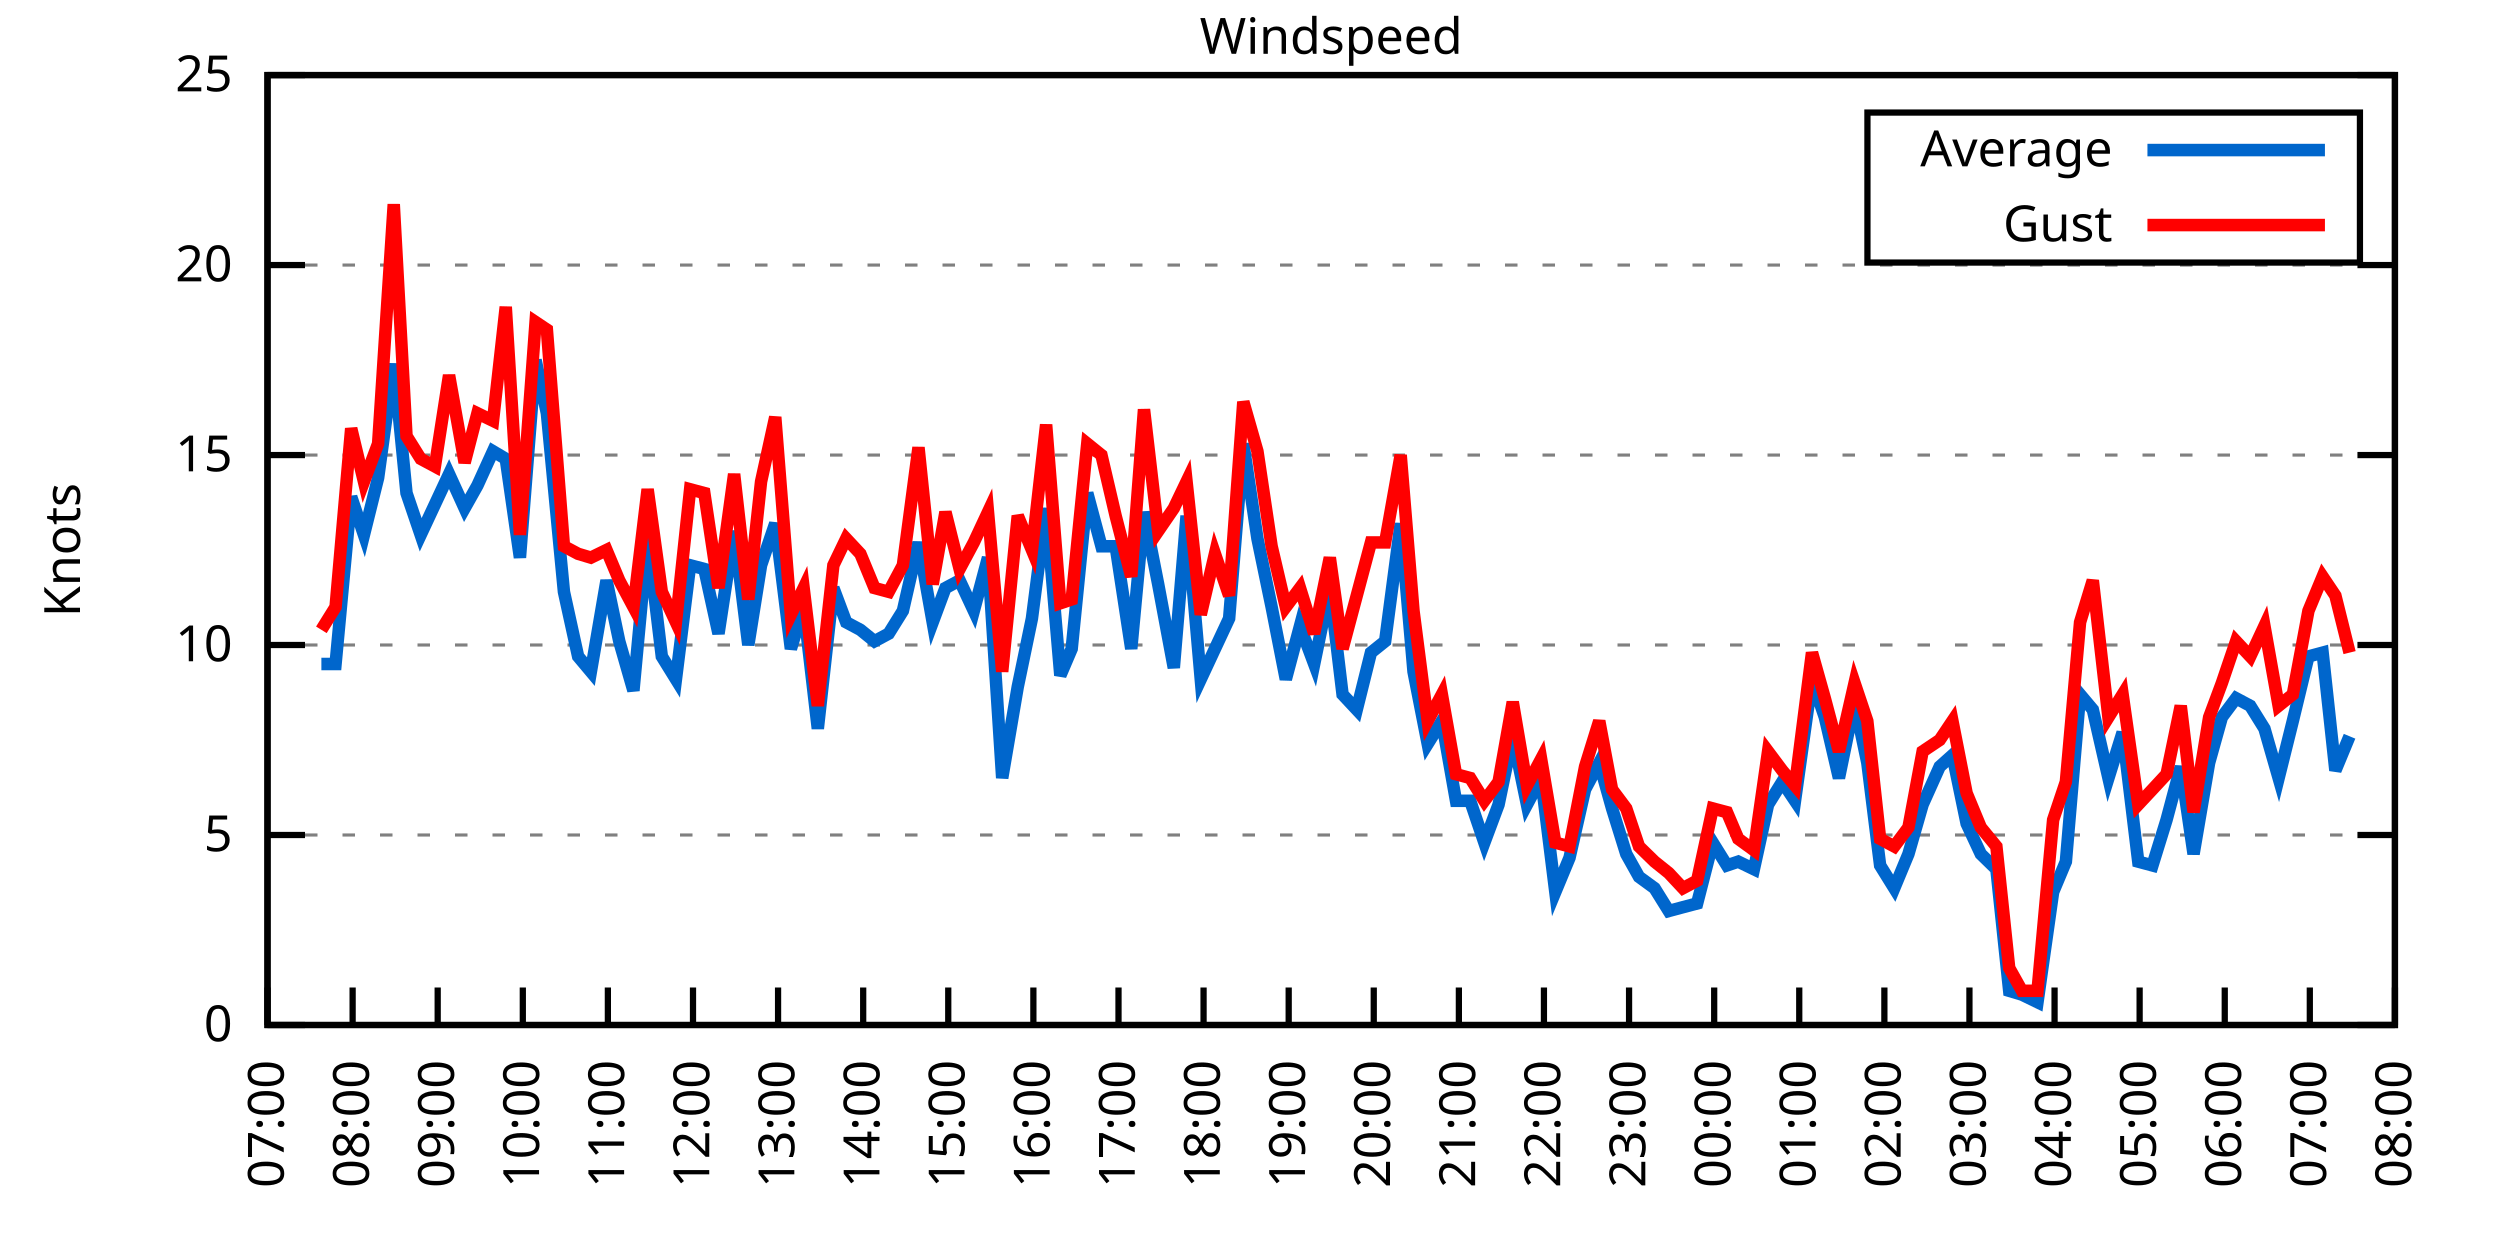
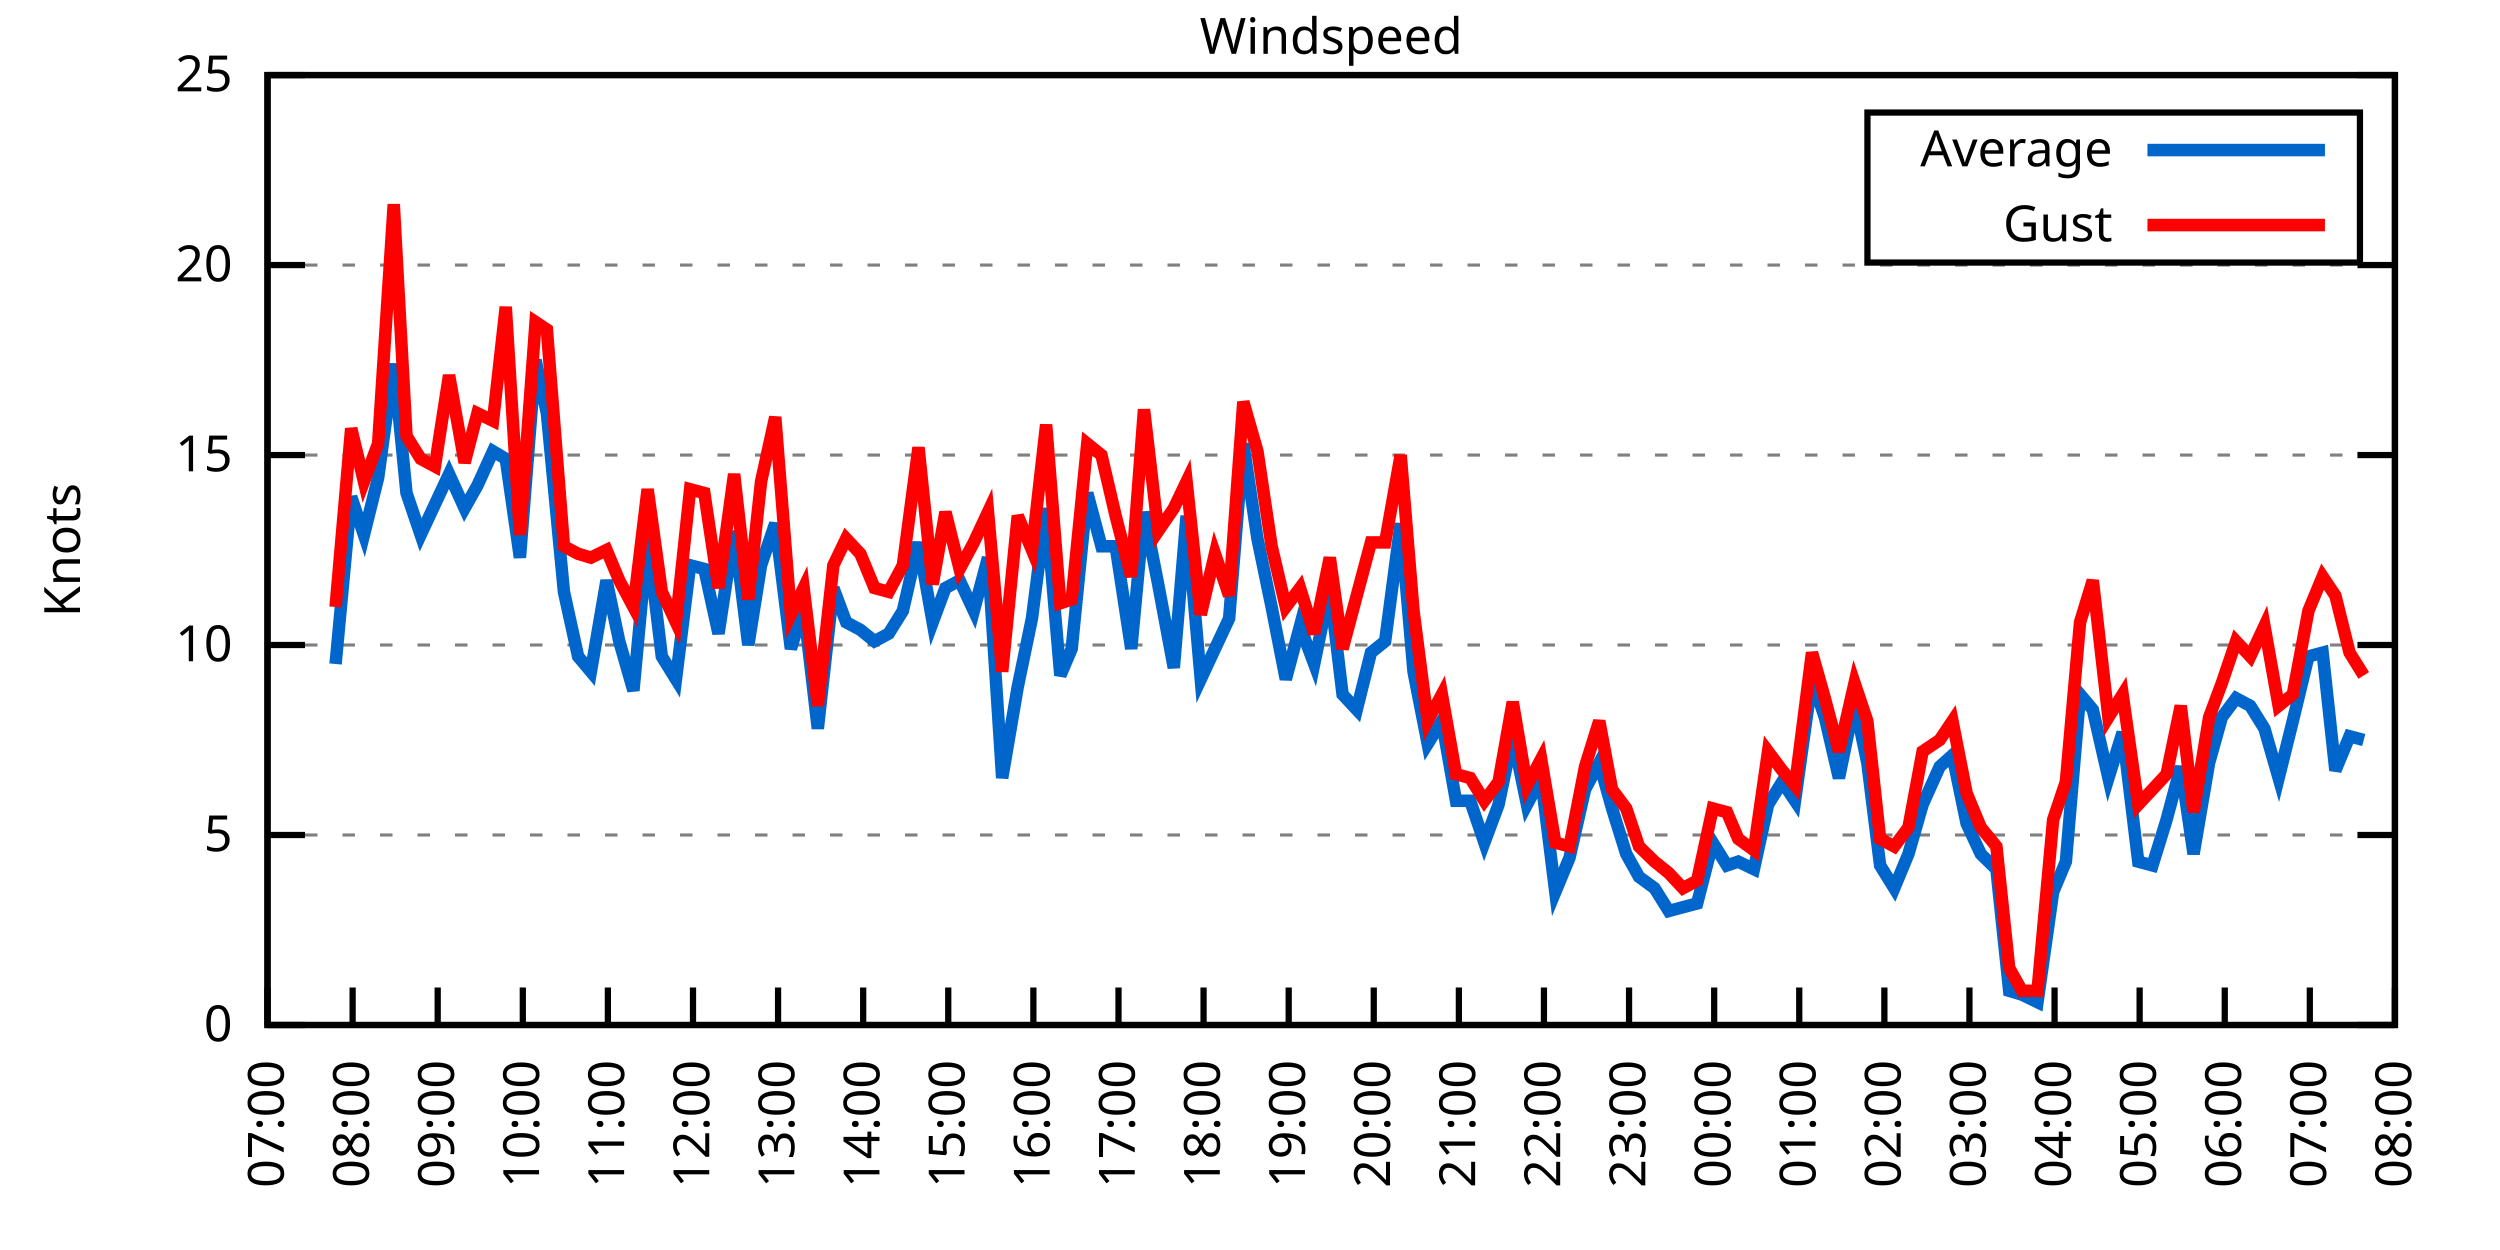
<svg xmlns="http://www.w3.org/2000/svg" xmlns:xlink="http://www.w3.org/1999/xlink" width="400" height="200" viewBox="0 0 400 200">
  <g id="gnuplot_canvas">
    <rect x="0" y="0" width="400" height="200" fill="none" />
    <defs>
      <circle id="gpDot" r="0.5" stroke-width="0.5" stroke="currentColor" />
      <path id="gpPt0" stroke-width="0.333" stroke="currentColor" d="M-1,0 h2 M0,-1 v2" />
      <path id="gpPt1" stroke-width="0.333" stroke="currentColor" d="M-1,-1 L1,1 M1,-1 L-1,1" />
      <path id="gpPt2" stroke-width="0.333" stroke="currentColor" d="M-1,0 L1,0 M0,-1 L0,1 M-1,-1 L1,1 M-1,1 L1,-1" />
      <rect id="gpPt3" stroke-width="0.333" stroke="currentColor" x="-1" y="-1" width="2" height="2" />
      <rect id="gpPt4" stroke-width="0.333" stroke="currentColor" fill="currentColor" x="-1" y="-1" width="2" height="2" />
      <circle id="gpPt5" stroke-width="0.333" stroke="currentColor" cx="0" cy="0" r="1" />
      <use xlink:href="#gpPt5" id="gpPt6" fill="currentColor" stroke="none" />
      <path id="gpPt7" stroke-width="0.333" stroke="currentColor" d="M0,-1.33 L-1.33,0.67 L1.33,0.67 z" />
      <use xlink:href="#gpPt7" id="gpPt8" fill="currentColor" stroke="none" />
      <use xlink:href="#gpPt7" id="gpPt9" stroke="currentColor" transform="rotate(180)" />
      <use xlink:href="#gpPt9" id="gpPt10" fill="currentColor" stroke="none" />
      <use xlink:href="#gpPt3" id="gpPt11" stroke="currentColor" transform="rotate(45)" />
      <use xlink:href="#gpPt11" id="gpPt12" fill="currentColor" stroke="none" />
      <path id="gpPt13" stroke-width="0.333" stroke="currentColor" d="M0,1.330 L1.265,0.411 L0.782,-1.067 L-0.782,-1.076 L-1.265,0.411 z" />
      <use xlink:href="#gpPt13" id="gpPt14" fill="currentColor" stroke="none" />
      <filter id="textbox" filterUnits="objectBoundingBox" x="0" y="0" height="1" width="1">
        <feFlood flood-color="white" flood-opacity="1" result="bgnd" />
        <feComposite in="SourceGraphic" in2="bgnd" operator="atop" />
      </filter>
      <filter id="greybox" filterUnits="objectBoundingBox" x="0" y="0" height="1" width="1">
        <feFlood flood-color="lightgrey" flood-opacity="1" result="grey" />
        <feComposite in="SourceGraphic" in2="grey" operator="atop" />
      </filter>
    </defs>
    <g fill="none" color="white" stroke="currentColor" stroke-width="1.00" stroke-linecap="butt" stroke-linejoin="miter">
</g>
    <g fill="none" color="black" stroke="currentColor" stroke-width="1.00" stroke-linecap="butt" stroke-linejoin="miter">
      <g stroke="none" shape-rendering="crispEdges">
        <polygon fill="rgb(255, 255, 255)" points="42.80,164.00 383.18,164.00 383.18,12.02 42.80,12.02 " />
      </g>
    </g>
    <g fill="none" color="black" stroke="currentColor" stroke-width="1.00" stroke-linecap="butt" stroke-linejoin="miter">
</g>
    <g fill="none" color="black" stroke="black" stroke-width="0.50" stroke-linecap="butt" stroke-linejoin="miter">
</g>
    <g fill="none" color="gray" stroke="currentColor" stroke-width="0.50" stroke-linecap="butt" stroke-linejoin="miter">
      <path stroke="gray" stroke-dasharray="2,4" class="gridline" d="M42.80,164.00 L383.19,164.00  " />
    </g>
    <g fill="none" color="gray" stroke="gray" stroke-width="1.00" stroke-linecap="butt" stroke-linejoin="miter">
</g>
    <g fill="none" color="black" stroke="currentColor" stroke-width="1.00" stroke-linecap="butt" stroke-linejoin="miter">
      <path stroke="black" d="M42.80,164.00 L48.80,164.00 M383.19,164.00 L377.19,164.00  " />
      <g transform="translate(37.20,166.60)" stroke="none" fill="black" font-family="Sans" font-size="8.00" text-anchor="end">
        <text>
          <tspan font-family="Sans"> 0</tspan>
        </text>
      </g>
    </g>
    <g fill="none" color="black" stroke="currentColor" stroke-width="1.00" stroke-linecap="butt" stroke-linejoin="miter">
</g>
    <g fill="none" color="black" stroke="black" stroke-width="0.50" stroke-linecap="butt" stroke-linejoin="miter">
</g>
    <g fill="none" color="gray" stroke="currentColor" stroke-width="0.50" stroke-linecap="butt" stroke-linejoin="miter">
      <path stroke="gray" stroke-dasharray="2,4" class="gridline" d="M42.80,133.60 L383.19,133.60  " />
    </g>
    <g fill="none" color="gray" stroke="gray" stroke-width="1.00" stroke-linecap="butt" stroke-linejoin="miter">
</g>
    <g fill="none" color="black" stroke="currentColor" stroke-width="1.00" stroke-linecap="butt" stroke-linejoin="miter">
      <path stroke="black" d="M42.80,133.60 L48.80,133.60 M383.19,133.60 L377.19,133.60  " />
      <g transform="translate(37.20,136.20)" stroke="none" fill="black" font-family="Sans" font-size="8.00" text-anchor="end">
        <text>
          <tspan font-family="Sans"> 5</tspan>
        </text>
      </g>
    </g>
    <g fill="none" color="black" stroke="currentColor" stroke-width="1.00" stroke-linecap="butt" stroke-linejoin="miter">
</g>
    <g fill="none" color="black" stroke="black" stroke-width="0.50" stroke-linecap="butt" stroke-linejoin="miter">
</g>
    <g fill="none" color="gray" stroke="currentColor" stroke-width="0.50" stroke-linecap="butt" stroke-linejoin="miter">
      <path stroke="gray" stroke-dasharray="2,4" class="gridline" d="M42.80,103.20 L383.19,103.20  " />
    </g>
    <g fill="none" color="gray" stroke="gray" stroke-width="1.00" stroke-linecap="butt" stroke-linejoin="miter">
</g>
    <g fill="none" color="black" stroke="currentColor" stroke-width="1.00" stroke-linecap="butt" stroke-linejoin="miter">
      <path stroke="black" d="M42.80,103.20 L48.80,103.20 M383.19,103.20 L377.19,103.20  " />
      <g transform="translate(37.20,105.80)" stroke="none" fill="black" font-family="Sans" font-size="8.00" text-anchor="end">
        <text>
          <tspan font-family="Sans"> 10</tspan>
        </text>
      </g>
    </g>
    <g fill="none" color="black" stroke="currentColor" stroke-width="1.00" stroke-linecap="butt" stroke-linejoin="miter">
</g>
    <g fill="none" color="black" stroke="black" stroke-width="0.50" stroke-linecap="butt" stroke-linejoin="miter">
</g>
    <g fill="none" color="gray" stroke="currentColor" stroke-width="0.50" stroke-linecap="butt" stroke-linejoin="miter">
      <path stroke="gray" stroke-dasharray="2,4" class="gridline" d="M42.80,72.81 L383.19,72.81  " />
    </g>
    <g fill="none" color="gray" stroke="gray" stroke-width="1.00" stroke-linecap="butt" stroke-linejoin="miter">
</g>
    <g fill="none" color="black" stroke="currentColor" stroke-width="1.00" stroke-linecap="butt" stroke-linejoin="miter">
      <path stroke="black" d="M42.80,72.81 L48.80,72.81 M383.19,72.81 L377.19,72.81  " />
      <g transform="translate(37.20,75.41)" stroke="none" fill="black" font-family="Sans" font-size="8.00" text-anchor="end">
        <text>
          <tspan font-family="Sans"> 15</tspan>
        </text>
      </g>
    </g>
    <g fill="none" color="black" stroke="currentColor" stroke-width="1.00" stroke-linecap="butt" stroke-linejoin="miter">
</g>
    <g fill="none" color="black" stroke="black" stroke-width="0.50" stroke-linecap="butt" stroke-linejoin="miter">
</g>
    <g fill="none" color="gray" stroke="currentColor" stroke-width="0.50" stroke-linecap="butt" stroke-linejoin="miter">
      <path stroke="gray" stroke-dasharray="2,4" class="gridline" d="M42.80,42.41 L383.19,42.41  " />
    </g>
    <g fill="none" color="gray" stroke="gray" stroke-width="1.00" stroke-linecap="butt" stroke-linejoin="miter">
</g>
    <g fill="none" color="black" stroke="currentColor" stroke-width="1.00" stroke-linecap="butt" stroke-linejoin="miter">
      <path stroke="black" d="M42.80,42.41 L48.80,42.41 M383.19,42.41 L377.19,42.41  " />
      <g transform="translate(37.20,45.01)" stroke="none" fill="black" font-family="Sans" font-size="8.00" text-anchor="end">
        <text>
          <tspan font-family="Sans"> 20</tspan>
        </text>
      </g>
    </g>
    <g fill="none" color="black" stroke="currentColor" stroke-width="1.00" stroke-linecap="butt" stroke-linejoin="miter">
</g>
    <g fill="none" color="black" stroke="black" stroke-width="0.50" stroke-linecap="butt" stroke-linejoin="miter">
</g>
    <g fill="none" color="gray" stroke="currentColor" stroke-width="0.50" stroke-linecap="butt" stroke-linejoin="miter">
      <path stroke="gray" stroke-dasharray="2,4" class="gridline" d="M42.80,12.01 L383.19,12.01  " />
    </g>
    <g fill="none" color="gray" stroke="gray" stroke-width="1.00" stroke-linecap="butt" stroke-linejoin="miter">
</g>
    <g fill="none" color="black" stroke="currentColor" stroke-width="1.00" stroke-linecap="butt" stroke-linejoin="miter">
      <path stroke="black" d="M42.80,12.01 L48.80,12.01 M383.19,12.01 L377.19,12.01  " />
      <g transform="translate(37.20,14.61)" stroke="none" fill="black" font-family="Sans" font-size="8.00" text-anchor="end">
        <text>
          <tspan font-family="Sans"> 25</tspan>
        </text>
      </g>
    </g>
    <g fill="none" color="black" stroke="currentColor" stroke-width="1.00" stroke-linecap="butt" stroke-linejoin="miter">
      <path stroke="black" d="M42.80,164.00 L42.80,158.00  " />
      <g transform="translate(45.40,169.60) rotate(270.00)" stroke="none" fill="black" font-family="Sans" font-size="8.00" text-anchor="end">
        <text>
          <tspan font-family="Sans">07:00</tspan>
        </text>
      </g>
    </g>
    <g fill="none" color="black" stroke="currentColor" stroke-width="1.00" stroke-linecap="butt" stroke-linejoin="miter">
      <path stroke="black" d="M56.42,164.00 L56.42,158.00  " />
      <g transform="translate(59.02,169.60) rotate(270.00)" stroke="none" fill="black" font-family="Sans" font-size="8.00" text-anchor="end">
        <text>
          <tspan font-family="Sans">08:00</tspan>
        </text>
      </g>
    </g>
    <g fill="none" color="black" stroke="currentColor" stroke-width="1.00" stroke-linecap="butt" stroke-linejoin="miter">
      <path stroke="black" d="M70.03,164.00 L70.03,158.00  " />
      <g transform="translate(72.63,169.60) rotate(270.00)" stroke="none" fill="black" font-family="Sans" font-size="8.00" text-anchor="end">
        <text>
          <tspan font-family="Sans">09:00</tspan>
        </text>
      </g>
    </g>
    <g fill="none" color="black" stroke="currentColor" stroke-width="1.00" stroke-linecap="butt" stroke-linejoin="miter">
      <path stroke="black" d="M83.65,164.00 L83.65,158.00  " />
      <g transform="translate(86.25,169.60) rotate(270.00)" stroke="none" fill="black" font-family="Sans" font-size="8.00" text-anchor="end">
        <text>
          <tspan font-family="Sans">10:00</tspan>
        </text>
      </g>
    </g>
    <g fill="none" color="black" stroke="currentColor" stroke-width="1.00" stroke-linecap="butt" stroke-linejoin="miter">
      <path stroke="black" d="M97.26,164.00 L97.26,158.00  " />
      <g transform="translate(99.86,169.60) rotate(270.00)" stroke="none" fill="black" font-family="Sans" font-size="8.00" text-anchor="end">
        <text>
          <tspan font-family="Sans">11:00</tspan>
        </text>
      </g>
    </g>
    <g fill="none" color="black" stroke="currentColor" stroke-width="1.00" stroke-linecap="butt" stroke-linejoin="miter">
      <path stroke="black" d="M110.88,164.00 L110.88,158.00  " />
      <g transform="translate(113.48,169.60) rotate(270.00)" stroke="none" fill="black" font-family="Sans" font-size="8.00" text-anchor="end">
        <text>
          <tspan font-family="Sans">12:00</tspan>
        </text>
      </g>
    </g>
    <g fill="none" color="black" stroke="currentColor" stroke-width="1.00" stroke-linecap="butt" stroke-linejoin="miter">
      <path stroke="black" d="M124.49,164.00 L124.49,158.00  " />
      <g transform="translate(127.09,169.60) rotate(270.00)" stroke="none" fill="black" font-family="Sans" font-size="8.00" text-anchor="end">
        <text>
          <tspan font-family="Sans">13:00</tspan>
        </text>
      </g>
    </g>
    <g fill="none" color="black" stroke="currentColor" stroke-width="1.00" stroke-linecap="butt" stroke-linejoin="miter">
      <path stroke="black" d="M138.11,164.00 L138.11,158.00  " />
      <g transform="translate(140.71,169.60) rotate(270.00)" stroke="none" fill="black" font-family="Sans" font-size="8.00" text-anchor="end">
        <text>
          <tspan font-family="Sans">14:00</tspan>
        </text>
      </g>
    </g>
    <g fill="none" color="black" stroke="currentColor" stroke-width="1.00" stroke-linecap="butt" stroke-linejoin="miter">
      <path stroke="black" d="M151.72,164.00 L151.72,158.00  " />
      <g transform="translate(154.32,169.60) rotate(270.00)" stroke="none" fill="black" font-family="Sans" font-size="8.00" text-anchor="end">
        <text>
          <tspan font-family="Sans">15:00</tspan>
        </text>
      </g>
    </g>
    <g fill="none" color="black" stroke="currentColor" stroke-width="1.00" stroke-linecap="butt" stroke-linejoin="miter">
      <path stroke="black" d="M165.34,164.00 L165.34,158.00  " />
      <g transform="translate(167.94,169.60) rotate(270.00)" stroke="none" fill="black" font-family="Sans" font-size="8.00" text-anchor="end">
        <text>
          <tspan font-family="Sans">16:00</tspan>
        </text>
      </g>
    </g>
    <g fill="none" color="black" stroke="currentColor" stroke-width="1.00" stroke-linecap="butt" stroke-linejoin="miter">
      <path stroke="black" d="M178.96,164.00 L178.96,158.00  " />
      <g transform="translate(181.56,169.60) rotate(270.00)" stroke="none" fill="black" font-family="Sans" font-size="8.00" text-anchor="end">
        <text>
          <tspan font-family="Sans">17:00</tspan>
        </text>
      </g>
    </g>
    <g fill="none" color="black" stroke="currentColor" stroke-width="1.00" stroke-linecap="butt" stroke-linejoin="miter">
      <path stroke="black" d="M192.57,164.00 L192.57,158.00  " />
      <g transform="translate(195.17,169.60) rotate(270.00)" stroke="none" fill="black" font-family="Sans" font-size="8.00" text-anchor="end">
        <text>
          <tspan font-family="Sans">18:00</tspan>
        </text>
      </g>
    </g>
    <g fill="none" color="black" stroke="currentColor" stroke-width="1.00" stroke-linecap="butt" stroke-linejoin="miter">
      <path stroke="black" d="M206.19,164.00 L206.19,158.00  " />
      <g transform="translate(208.79,169.60) rotate(270.00)" stroke="none" fill="black" font-family="Sans" font-size="8.00" text-anchor="end">
        <text>
          <tspan font-family="Sans">19:00</tspan>
        </text>
      </g>
    </g>
    <g fill="none" color="black" stroke="currentColor" stroke-width="1.00" stroke-linecap="butt" stroke-linejoin="miter">
      <path stroke="black" d="M219.80,164.00 L219.80,158.00  " />
      <g transform="translate(222.40,169.60) rotate(270.00)" stroke="none" fill="black" font-family="Sans" font-size="8.00" text-anchor="end">
        <text>
          <tspan font-family="Sans">20:00</tspan>
        </text>
      </g>
    </g>
    <g fill="none" color="black" stroke="currentColor" stroke-width="1.00" stroke-linecap="butt" stroke-linejoin="miter">
      <path stroke="black" d="M233.42,164.00 L233.42,158.00  " />
      <g transform="translate(236.02,169.60) rotate(270.00)" stroke="none" fill="black" font-family="Sans" font-size="8.00" text-anchor="end">
        <text>
          <tspan font-family="Sans">21:00</tspan>
        </text>
      </g>
    </g>
    <g fill="none" color="black" stroke="currentColor" stroke-width="1.00" stroke-linecap="butt" stroke-linejoin="miter">
      <path stroke="black" d="M247.03,164.00 L247.03,158.00  " />
      <g transform="translate(249.63,169.60) rotate(270.00)" stroke="none" fill="black" font-family="Sans" font-size="8.00" text-anchor="end">
        <text>
          <tspan font-family="Sans">22:00</tspan>
        </text>
      </g>
    </g>
    <g fill="none" color="black" stroke="currentColor" stroke-width="1.00" stroke-linecap="butt" stroke-linejoin="miter">
      <path stroke="black" d="M260.65,164.00 L260.65,158.00  " />
      <g transform="translate(263.25,169.60) rotate(270.00)" stroke="none" fill="black" font-family="Sans" font-size="8.00" text-anchor="end">
        <text>
          <tspan font-family="Sans">23:00</tspan>
        </text>
      </g>
    </g>
    <g fill="none" color="black" stroke="currentColor" stroke-width="1.00" stroke-linecap="butt" stroke-linejoin="miter">
      <path stroke="black" d="M274.27,164.00 L274.27,158.00  " />
      <g transform="translate(276.87,169.60) rotate(270.00)" stroke="none" fill="black" font-family="Sans" font-size="8.00" text-anchor="end">
        <text>
          <tspan font-family="Sans">00:00</tspan>
        </text>
      </g>
    </g>
    <g fill="none" color="black" stroke="currentColor" stroke-width="1.00" stroke-linecap="butt" stroke-linejoin="miter">
      <path stroke="black" d="M287.88,164.00 L287.88,158.00  " />
      <g transform="translate(290.48,169.60) rotate(270.00)" stroke="none" fill="black" font-family="Sans" font-size="8.00" text-anchor="end">
        <text>
          <tspan font-family="Sans">01:00</tspan>
        </text>
      </g>
    </g>
    <g fill="none" color="black" stroke="currentColor" stroke-width="1.00" stroke-linecap="butt" stroke-linejoin="miter">
      <path stroke="black" d="M301.50,164.00 L301.50,158.00  " />
      <g transform="translate(304.10,169.60) rotate(270.00)" stroke="none" fill="black" font-family="Sans" font-size="8.00" text-anchor="end">
        <text>
          <tspan font-family="Sans">02:00</tspan>
        </text>
      </g>
    </g>
    <g fill="none" color="black" stroke="currentColor" stroke-width="1.00" stroke-linecap="butt" stroke-linejoin="miter">
      <path stroke="black" d="M315.11,164.00 L315.11,158.00  " />
      <g transform="translate(317.71,169.60) rotate(270.00)" stroke="none" fill="black" font-family="Sans" font-size="8.00" text-anchor="end">
        <text>
          <tspan font-family="Sans">03:00</tspan>
        </text>
      </g>
    </g>
    <g fill="none" color="black" stroke="currentColor" stroke-width="1.00" stroke-linecap="butt" stroke-linejoin="miter">
      <path stroke="black" d="M328.73,164.00 L328.73,158.00  " />
      <g transform="translate(331.33,169.60) rotate(270.00)" stroke="none" fill="black" font-family="Sans" font-size="8.00" text-anchor="end">
        <text>
          <tspan font-family="Sans">04:00</tspan>
        </text>
      </g>
    </g>
    <g fill="none" color="black" stroke="currentColor" stroke-width="1.00" stroke-linecap="butt" stroke-linejoin="miter">
      <path stroke="black" d="M342.34,164.00 L342.34,158.00  " />
      <g transform="translate(344.94,169.60) rotate(270.00)" stroke="none" fill="black" font-family="Sans" font-size="8.00" text-anchor="end">
        <text>
          <tspan font-family="Sans">05:00</tspan>
        </text>
      </g>
    </g>
    <g fill="none" color="black" stroke="currentColor" stroke-width="1.00" stroke-linecap="butt" stroke-linejoin="miter">
      <path stroke="black" d="M355.96,164.00 L355.96,158.00  " />
      <g transform="translate(358.56,169.60) rotate(270.00)" stroke="none" fill="black" font-family="Sans" font-size="8.00" text-anchor="end">
        <text>
          <tspan font-family="Sans">06:00</tspan>
        </text>
      </g>
    </g>
    <g fill="none" color="black" stroke="currentColor" stroke-width="1.00" stroke-linecap="butt" stroke-linejoin="miter">
      <path stroke="black" d="M369.57,164.00 L369.57,158.00  " />
      <g transform="translate(372.17,169.60) rotate(270.00)" stroke="none" fill="black" font-family="Sans" font-size="8.00" text-anchor="end">
        <text>
          <tspan font-family="Sans">07:00</tspan>
        </text>
      </g>
    </g>
    <g fill="none" color="black" stroke="currentColor" stroke-width="1.00" stroke-linecap="butt" stroke-linejoin="miter">
      <path stroke="black" d="M383.19,164.00 L383.19,158.00  " />
      <g transform="translate(385.79,169.60) rotate(270.00)" stroke="none" fill="black" font-family="Sans" font-size="8.00" text-anchor="end">
        <text>
          <tspan font-family="Sans">08:00</tspan>
        </text>
      </g>
    </g>
    <g fill="none" color="black" stroke="currentColor" stroke-width="1.00" stroke-linecap="butt" stroke-linejoin="miter">
</g>
    <g fill="none" color="black" stroke="currentColor" stroke-width="1.00" stroke-linecap="butt" stroke-linejoin="miter">
      <path stroke="black" d="M42.80,12.01 L42.80,164.00 L383.19,164.00 L383.19,12.01 L42.80,12.01 Z  " />
    </g>
    <g fill="none" color="black" stroke="currentColor" stroke-width="1.00" stroke-linecap="butt" stroke-linejoin="miter">
</g>
    <g fill="none" color="black" stroke="currentColor" stroke-width="1.00" stroke-linecap="butt" stroke-linejoin="miter">
      <path stroke="black" d="M298.79,42.01 L298.79,18.01 L377.59,18.01 L377.59,42.01 L298.79,42.01 Z  " />
    </g>
    <g id="Windspeed_plot_1">
      <g fill="none" color="white" stroke="black" stroke-width="2.00" stroke-linecap="butt" stroke-linejoin="miter">
</g>
      <g fill="none" color="black" stroke="currentColor" stroke-width="2.00" stroke-linecap="butt" stroke-linejoin="miter">
        <g transform="translate(337.99,26.61)" stroke="none" fill="black" font-family="Sans" font-size="8.00" text-anchor="end">
          <text>
            <tspan font-family="Sans">Average</tspan>
          </text>
        </g>
      </g>
      <g fill="none" color="black" stroke="currentColor" stroke-width="2.00" stroke-linecap="butt" stroke-linejoin="miter">
-         <path stroke="rgb(  0, 102, 204)" d="M343.59,24.01 L371.99,24.01 M51.42,106.24 L53.69,106.24 L56.19,79.49 L58.23,85.57 L60.50,76.45 L63.00,58.21   L65.04,78.89 L67.31,85.57 L69.58,80.71 L71.85,75.85 L74.34,81.32 L76.39,77.67 L78.88,72.20 L80.92,73.41   L83.19,89.22 L85.69,57.61 L87.50,66.12 L90.23,94.69 L92.50,105.03 L94.54,107.46 L97.04,92.87 L99.08,102.60   L101.35,110.50 L103.62,86.18 L105.89,105.03 L108.15,108.68 L110.42,90.44 L112.69,91.04 L114.96,101.38 L117.46,84.97   L119.73,103.20 L121.77,90.44 L124.04,83.75 L126.54,103.81 L128.58,97.12 L130.85,116.58 L133.34,94.08 L135.39,99.56   L137.66,100.77 L139.92,102.60 L142.19,101.38 L144.46,97.73 L146.96,86.79 L149.23,99.56 L151.27,94.08 L153.54,92.87   L155.81,97.73 L158.08,89.22 L160.35,124.48 L162.84,109.89 L165.11,98.95 L167.38,81.32 L169.65,108.07 L171.47,103.81   L173.96,78.89 L176.23,87.40 L178.50,87.40 L181.00,103.81 L183.04,81.93 L185.31,93.48 L187.81,106.85 L189.85,82.53   L192.12,108.68 L194.39,103.81 L196.66,98.95 L198.93,70.98 L201.19,86.18 L203.46,97.12 L205.73,108.68 L208.00,100.16   L210.27,106.24 L212.77,94.08 L214.81,111.11 L217.08,113.54 L219.35,104.42 L221.62,102.60 L224.11,83.75 L226.16,107.46   L228.43,119.01 L230.70,115.36 L232.96,128.13 L235.23,128.13 L237.50,134.82 L239.77,128.74 L242.04,117.80 L244.31,128.74   L246.58,124.48 L248.85,142.72 L251.12,137.25 L253.61,126.31 L255.88,122.05 L257.93,129.35 L260.20,136.64 L262.24,140.29   L264.73,142.11 L267.00,145.76 L269.27,145.15 L271.54,144.55 L274.04,134.82 L276.31,138.47 L278.12,137.86 L280.62,139.07   L282.89,128.74 L285.16,125.09 L287.20,128.13 L289.92,108.68 L291.97,114.76 L294.23,124.48 L296.73,112.32 L298.77,122.05   L300.82,138.47 L303.08,142.11 L305.35,136.64 L307.62,128.74 L310.35,122.66 L312.39,120.83 L314.66,131.78 L316.93,136.64   L319.42,139.07 L321.47,158.53 L323.51,159.14 L326.00,160.35 L328.50,142.72 L330.54,137.86 L332.81,111.11 L334.85,113.54   L337.35,124.48 L339.62,117.19 L342.12,137.86 L344.39,138.47 L346.65,131.17 L348.92,122.66 L350.97,136.64 L353.46,122.05   L355.50,114.76 L357.77,111.72 L360.04,112.93 L362.31,116.58 L364.58,124.48 L366.85,115.36 L369.35,105.03 L371.62,104.42   L373.66,123.27 L375.93,117.80  " />
+         <path stroke="rgb(  0, 102, 204)" d="M343.59,24.01 L371.99,24.01 M53.69,106.24 L56.19,79.49 L58.23,85.57 L60.50,76.45 L63.00,58.21 L65.04,78.89   L67.31,85.57 L69.58,80.71 L71.85,75.85 L74.34,81.32 L76.39,77.67 L78.88,72.20 L80.92,73.41 L83.19,89.22   L85.69,57.61 L87.50,66.12 L90.23,94.69 L92.50,105.03 L94.54,107.46 L97.04,92.87 L99.08,102.60 L101.35,110.50   L103.62,86.18 L105.89,105.03 L108.15,108.68 L110.42,90.44 L112.69,91.04 L114.96,101.38 L117.46,84.97 L119.73,103.20   L121.77,90.44 L124.04,83.75 L126.54,103.81 L128.58,97.12 L130.85,116.58 L133.34,94.08 L135.39,99.56 L137.66,100.77   L139.92,102.60 L142.19,101.38 L144.46,97.73 L146.96,86.79 L149.23,99.56 L151.27,94.08 L153.54,92.87 L155.81,97.73   L158.08,89.22 L160.35,124.48 L162.84,109.89 L165.11,98.95 L167.38,81.32 L169.65,108.07 L171.47,103.81 L173.96,78.89   L176.23,87.40 L178.50,87.40 L181.00,103.81 L183.04,81.93 L185.31,93.48 L187.81,106.85 L189.85,82.53 L192.12,108.68   L194.39,103.81 L196.66,98.95 L198.93,70.98 L201.19,86.18 L203.46,97.12 L205.73,108.68 L208.00,100.16 L210.27,106.24   L212.77,94.08 L214.81,111.11 L217.08,113.54 L219.35,104.42 L221.62,102.60 L224.11,83.75 L226.16,107.46 L228.43,119.01   L230.70,115.36 L232.96,128.13 L235.23,128.13 L237.50,134.82 L239.77,128.74 L242.04,117.80 L244.31,128.74 L246.58,124.48   L248.85,142.72 L251.12,137.25 L253.61,126.31 L255.88,122.05 L257.93,129.35 L260.20,136.64 L262.24,140.29 L264.73,142.11   L267.00,145.76 L269.27,145.15 L271.54,144.55 L274.04,134.82 L276.31,138.47 L278.12,137.86 L280.62,139.07 L282.89,128.74   L285.16,125.09 L287.20,128.13 L289.92,108.68 L291.97,114.76 L294.23,124.48 L296.73,112.32 L298.77,122.05 L300.82,138.47   L303.08,142.11 L305.35,136.64 L307.62,128.74 L310.35,122.66 L312.39,120.83 L314.66,131.78 L316.93,136.64 L319.42,139.07   L321.47,158.53 L323.51,159.14 L326.00,160.35 L328.50,142.72 L330.54,137.86 L332.81,111.11 L334.85,113.54 L337.35,124.48   L339.62,117.19 L342.12,137.86 L344.39,138.47 L346.65,131.17 L348.92,122.66 L350.97,136.64 L353.46,122.05 L355.50,114.76   L357.77,111.72 L360.04,112.93 L362.31,116.58 L364.58,124.48 L366.85,115.36 L369.35,105.03 L371.62,104.42 L373.66,123.27   L375.93,117.80 L378.20,118.40  " />
      </g>
    </g>
    <g id="Windspeed_plot_2">
      <g fill="none" color="black" stroke="currentColor" stroke-width="2.00" stroke-linecap="butt" stroke-linejoin="miter">
        <g transform="translate(337.99,38.61)" stroke="none" fill="black" font-family="Sans" font-size="8.00" text-anchor="end">
          <text>
            <tspan font-family="Sans">Gust</tspan>
          </text>
        </g>
      </g>
      <g fill="none" color="black" stroke="currentColor" stroke-width="2.00" stroke-linecap="butt" stroke-linejoin="miter">
-         <path stroke="rgb(255,   0,   0)" d="M343.59,36.01 L371.99,36.01 M51.42,100.77 L53.69,97.12 L56.19,68.55 L58.23,77.06 L60.50,70.98 L63.00,32.68   L65.04,69.77 L67.31,73.41 L69.58,74.63 L71.85,60.04 L74.34,74.02 L76.39,66.12 L78.88,67.33 L80.92,49.10   L83.19,85.57 L85.69,51.53 L87.50,52.74 L90.23,87.40 L92.50,88.61 L94.54,89.22 L97.04,88.00 L99.08,92.87   L101.35,97.12 L103.62,78.28 L105.89,94.69 L108.15,99.56 L110.42,78.28 L112.69,78.89 L114.96,94.08 L117.46,75.85   L119.73,95.91 L121.77,77.06 L124.04,66.73 L126.54,98.34 L128.58,94.08 L130.85,112.93 L133.34,90.44 L135.39,86.18   L137.66,88.61 L139.92,94.08 L142.19,94.69 L144.46,90.44 L146.96,71.59 L149.23,93.48 L151.27,81.93 L153.54,91.04   L155.81,86.79 L158.08,81.93 L160.35,107.46 L162.84,82.53 L165.11,88.00 L167.38,67.94 L169.65,96.52 L171.47,95.91   L173.96,70.98 L176.23,72.81 L178.50,82.53 L181.00,92.26 L183.04,65.51 L185.31,84.97 L187.81,81.32 L189.85,77.06   L192.12,98.34 L194.39,88.61 L196.66,95.30 L198.93,64.29 L201.19,72.20 L203.46,87.40 L205.73,97.12 L208.00,94.08   L210.27,101.38 L212.77,89.22 L214.81,103.81 L217.08,95.30 L219.35,86.79 L221.62,86.79 L224.11,72.81 L226.16,97.73   L228.43,115.36 L230.70,111.11 L232.96,123.87 L235.23,124.48 L237.50,128.13 L239.77,125.09 L242.04,112.32 L244.31,125.70   L246.58,121.44 L248.85,134.82 L251.12,135.43 L253.61,122.66 L255.88,115.36 L257.93,126.31 L260.20,129.35 L262.24,135.43   L264.73,137.86 L267.00,139.68 L269.27,142.11 L271.54,140.90 L274.04,129.35 L276.31,129.95 L278.12,134.21 L280.62,136.03   L282.89,120.23 L285.16,123.27 L287.20,125.70 L289.92,104.42 L291.97,111.72 L294.23,120.23 L296.73,109.28 L298.77,115.36   L300.82,134.21 L303.08,135.43 L305.35,132.39 L307.62,120.23 L310.35,118.40 L312.39,115.36 L314.66,126.91 L316.93,132.39   L319.42,135.43 L321.47,154.88 L323.51,158.53 L326.00,158.53 L328.50,131.17 L330.54,125.09 L332.81,99.56 L334.85,92.87   L337.35,114.76 L339.62,111.11 L342.12,128.74 L344.39,126.31 L346.65,123.87 L348.92,112.93 L350.97,129.95 L353.46,114.76   L355.50,109.28 L357.77,102.60 L360.04,105.03 L362.31,100.16 L364.58,112.93 L366.85,111.11 L369.35,97.73 L371.62,92.26   L373.66,95.30 L375.93,104.42  " />
+         <path stroke="rgb(255,   0,   0)" d="M343.59,36.01 L371.99,36.01 M53.69,97.12 L56.19,68.55 L58.23,77.06 L60.50,70.98 L63.00,32.68 L65.04,69.77   L67.31,73.41 L69.58,74.63 L71.85,60.04 L74.34,74.02 L76.39,66.12 L78.88,67.33 L80.92,49.10 L83.19,85.57   L85.69,51.53 L87.50,52.74 L90.23,87.40 L92.50,88.61 L94.54,89.22 L97.04,88.00 L99.08,92.87 L101.35,97.12   L103.62,78.28 L105.89,94.69 L108.15,99.56 L110.42,78.28 L112.69,78.89 L114.96,94.08 L117.46,75.85 L119.73,95.91   L121.77,77.06 L124.04,66.73 L126.54,98.34 L128.58,94.08 L130.85,112.93 L133.34,90.44 L135.39,86.18 L137.66,88.61   L139.92,94.08 L142.19,94.69 L144.46,90.44 L146.96,71.59 L149.23,93.48 L151.27,81.93 L153.54,91.04 L155.81,86.79   L158.08,81.93 L160.35,107.46 L162.84,82.53 L165.11,88.00 L167.38,67.94 L169.65,96.52 L171.47,95.91 L173.96,70.98   L176.23,72.81 L178.50,82.53 L181.00,92.26 L183.04,65.51 L185.31,84.97 L187.81,81.32 L189.85,77.06 L192.12,98.34   L194.39,88.61 L196.66,95.30 L198.93,64.29 L201.19,72.20 L203.46,87.40 L205.73,97.12 L208.00,94.08 L210.27,101.38   L212.77,89.22 L214.81,103.81 L217.08,95.30 L219.35,86.79 L221.62,86.79 L224.11,72.81 L226.16,97.73 L228.43,115.36   L230.70,111.11 L232.96,123.87 L235.23,124.48 L237.50,128.13 L239.77,125.09 L242.04,112.32 L244.31,125.70 L246.58,121.44   L248.85,134.82 L251.12,135.43 L253.61,122.66 L255.88,115.36 L257.93,126.31 L260.20,129.35 L262.24,135.43 L264.73,137.86   L267.00,139.68 L269.27,142.11 L271.54,140.90 L274.04,129.35 L276.31,129.95 L278.12,134.21 L280.62,136.03 L282.89,120.23   L285.16,123.27 L287.20,125.70 L289.92,104.42 L291.97,111.72 L294.23,120.23 L296.73,109.28 L298.77,115.36 L300.82,134.21   L303.08,135.43 L305.35,132.39 L307.62,120.23 L310.35,118.40 L312.39,115.36 L314.66,126.91 L316.93,132.39 L319.42,135.43   L321.47,154.88 L323.51,158.53 L326.00,158.53 L328.50,131.17 L330.54,125.09 L332.81,99.56 L334.85,92.87 L337.35,114.76   L339.62,111.11 L342.12,128.74 L344.39,126.31 L346.65,123.87 L348.92,112.93 L350.97,129.95 L353.46,114.76 L355.50,109.28   L357.77,102.60 L360.04,105.03 L362.31,100.16 L364.58,112.93 L366.85,111.11 L369.35,97.73 L371.62,92.26 L373.66,95.30   L375.93,104.42 L378.20,108.07  " />
      </g>
    </g>
    <g fill="none" color="black" stroke="currentColor" stroke-width="2.00" stroke-linecap="butt" stroke-linejoin="miter">
</g>
    <g fill="none" color="black" stroke="black" stroke-width="1.00" stroke-linecap="butt" stroke-linejoin="miter">
</g>
    <g fill="none" color="black" stroke="currentColor" stroke-width="1.00" stroke-linecap="butt" stroke-linejoin="miter">
      <path stroke="black" d="M42.80,12.01 L42.80,164.00 L383.19,164.00 L383.19,12.01 L42.80,12.01 Z  " />
      <g transform="translate(12.80,88.01) rotate(270.00)" stroke="none" fill="black" font-family="Sans" font-size="8.00" text-anchor="middle">
        <text>
          <tspan font-family="Sans">Knots</tspan>
        </text>
      </g>
    </g>
    <g fill="none" color="black" stroke="currentColor" stroke-width="1.00" stroke-linecap="butt" stroke-linejoin="miter">
</g>
    <g fill="none" color="black" stroke="currentColor" stroke-width="1.00" stroke-linecap="butt" stroke-linejoin="miter">
      <g transform="translate(212.99,8.61)" stroke="none" fill="black" font-family="Sans" font-size="8.00" text-anchor="middle">
        <text>
          <tspan font-family="Sans">Windspeed</tspan>
        </text>
      </g>
    </g>
    <g fill="none" color="black" stroke="currentColor" stroke-width="1.00" stroke-linecap="butt" stroke-linejoin="miter">
</g>
  </g>
</svg>
